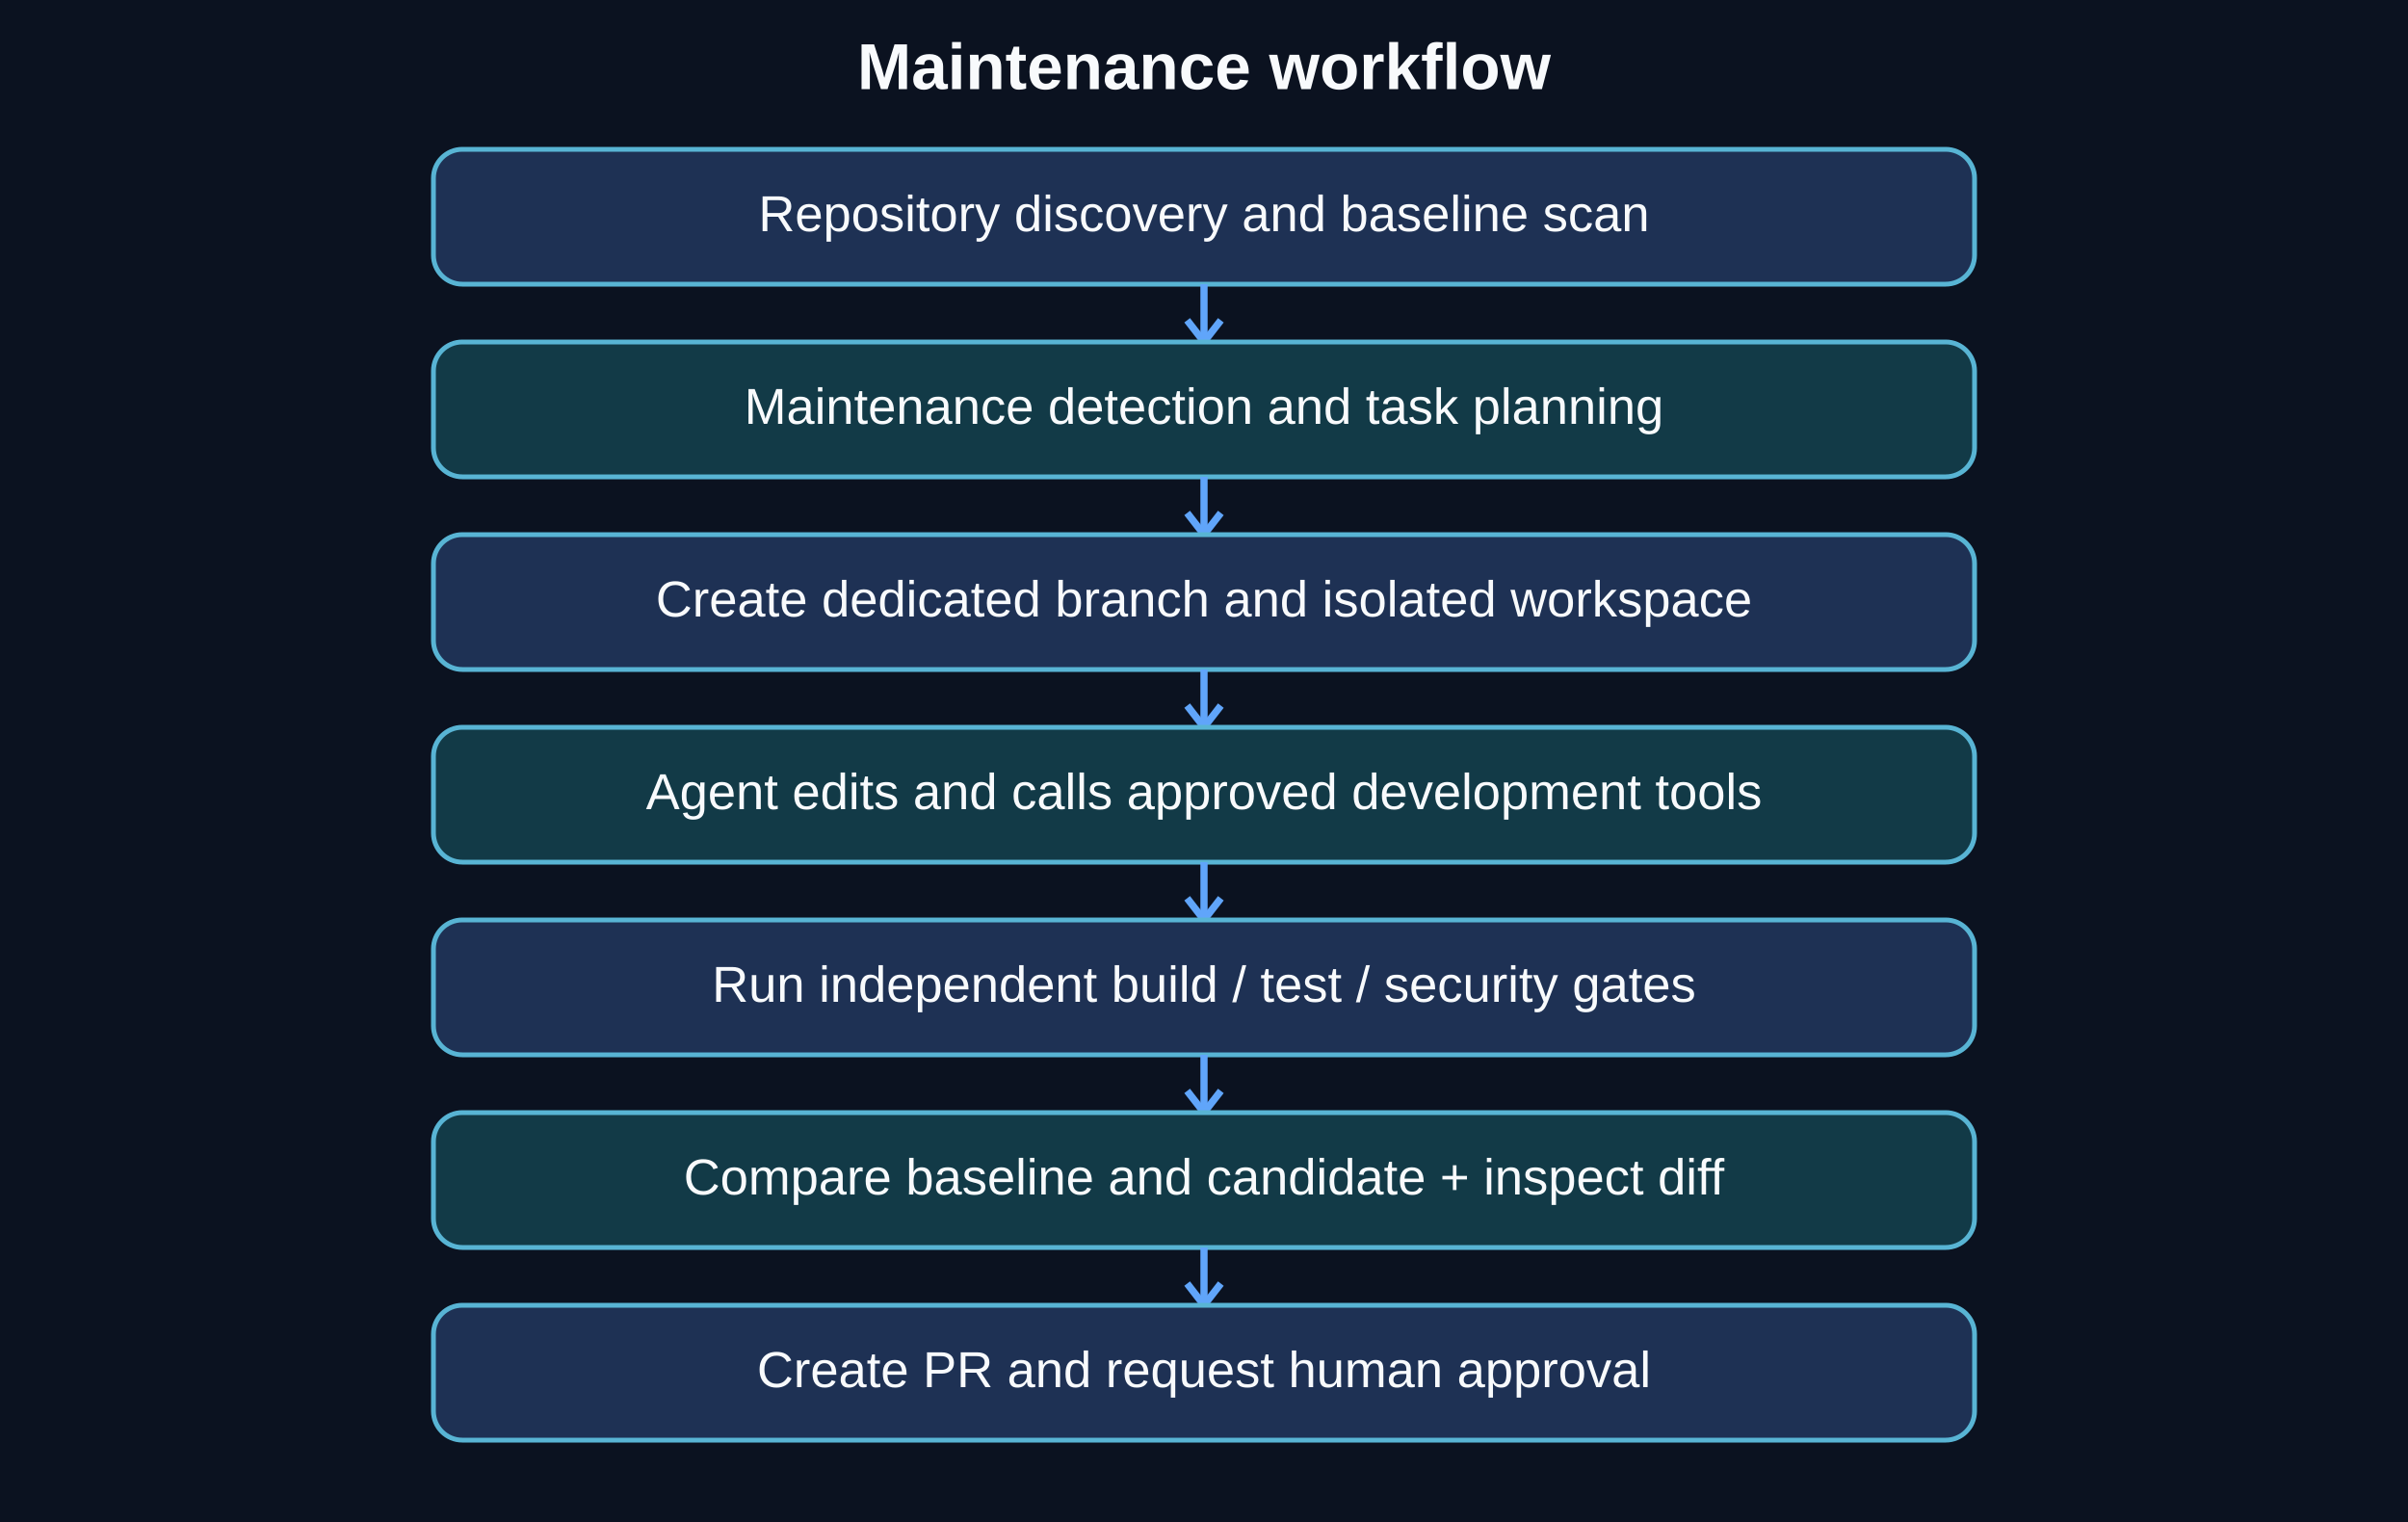
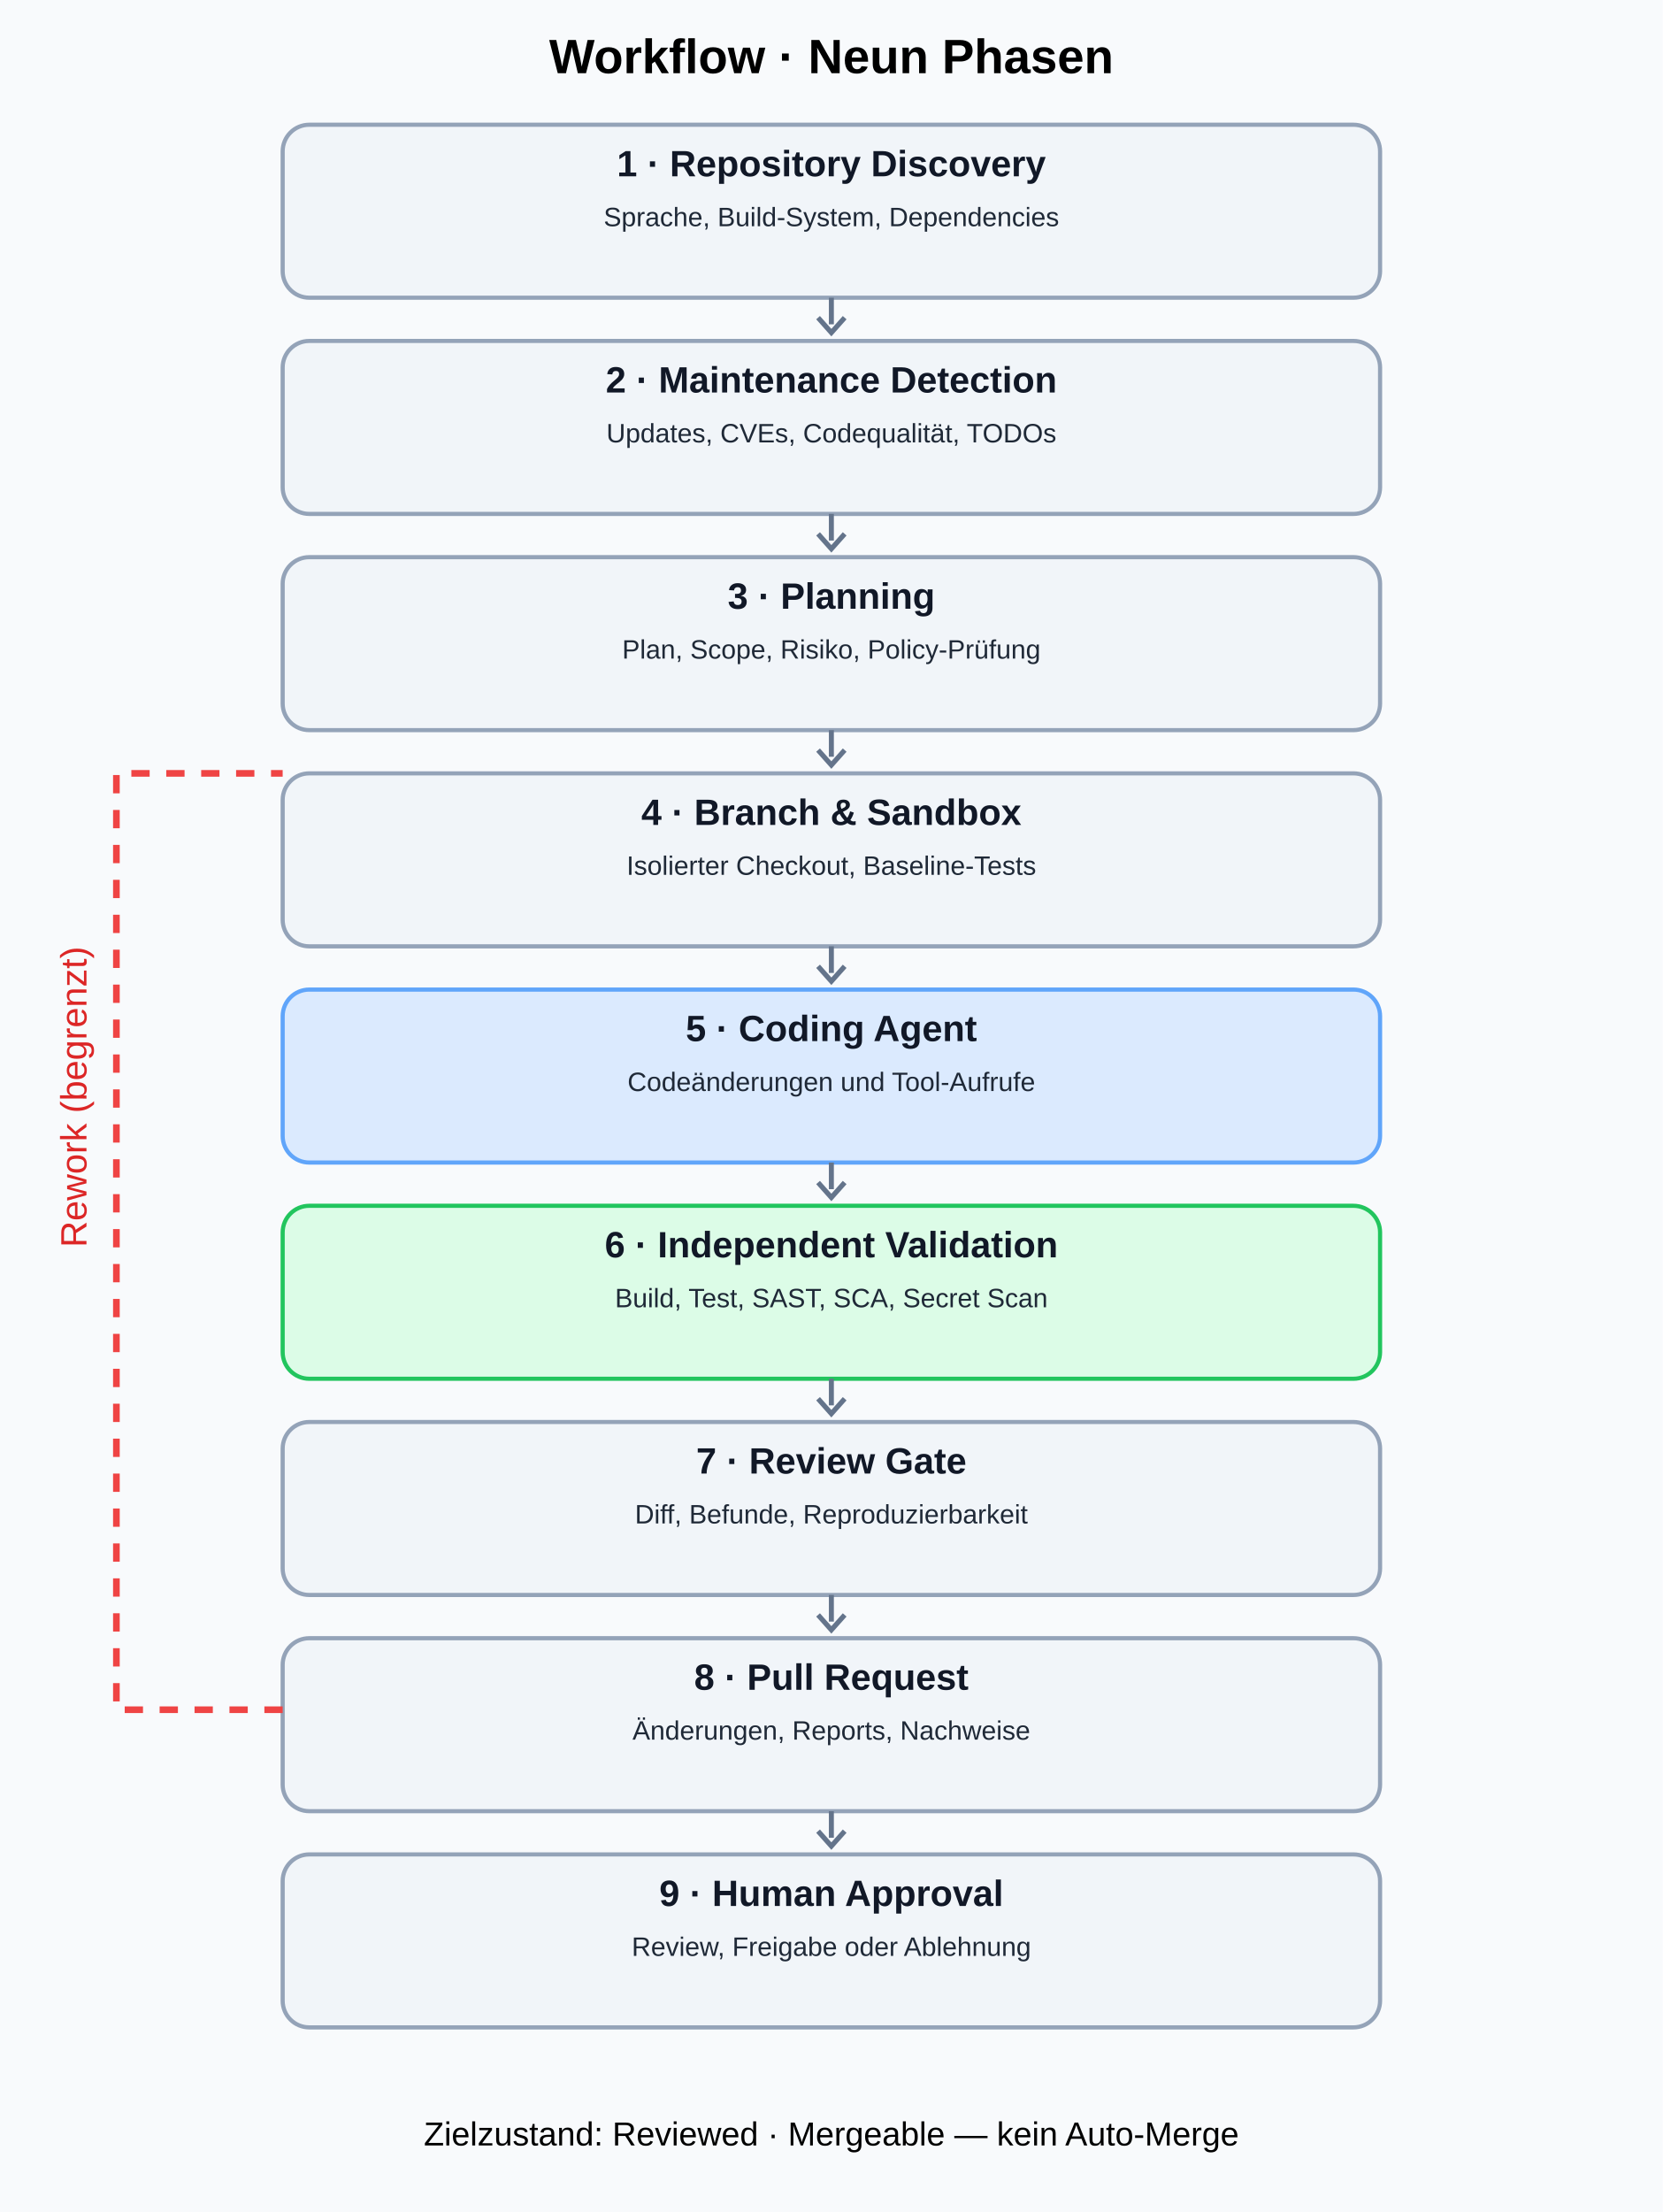
- <svg xmlns="http://www.w3.org/2000/svg" width="1000" height="632" viewBox="0 0 1000 632">
-   <rect width="1000" height="632" fill="#0b1220" />
-   <text x="500" y="37" fill="#f8fafc" font-family="Arial" font-size="27" text-anchor="middle" font-weight="bold">Maintenance workflow</text>
-   <rect x="180" y="62" width="640" height="56" rx="12" fill="#1e3154" stroke="#58b4d4" stroke-width="2" />
-   <text x="500" y="96" fill="#f8fafc" font-size="21" font-family="Arial" text-anchor="middle">Repository discovery and baseline scan</text>
-   <path d="M500 118 v24" stroke="#60a5fa" stroke-width="3" />
-   <path d="M493 133l7 9 7 -9" fill="none" stroke="#60a5fa" stroke-width="3" />
-   <rect x="180" y="142" width="640" height="56" rx="12" fill="#123a47" stroke="#58b4d4" stroke-width="2" />
-   <text x="500" y="176" fill="#f8fafc" font-size="21" font-family="Arial" text-anchor="middle">Maintenance detection and task planning</text>
-   <path d="M500 198 v24" stroke="#60a5fa" stroke-width="3" />
-   <path d="M493 213l7 9 7 -9" fill="none" stroke="#60a5fa" stroke-width="3" />
-   <rect x="180" y="222" width="640" height="56" rx="12" fill="#1e3154" stroke="#58b4d4" stroke-width="2" />
-   <text x="500" y="256" fill="#f8fafc" font-size="21" font-family="Arial" text-anchor="middle">Create dedicated branch and isolated workspace</text>
-   <path d="M500 278 v24" stroke="#60a5fa" stroke-width="3" />
-   <path d="M493 293l7 9 7 -9" fill="none" stroke="#60a5fa" stroke-width="3" />
-   <rect x="180" y="302" width="640" height="56" rx="12" fill="#123a47" stroke="#58b4d4" stroke-width="2" />
-   <text x="500" y="336" fill="#f8fafc" font-size="21" font-family="Arial" text-anchor="middle">Agent edits and calls approved development tools</text>
-   <path d="M500 358 v24" stroke="#60a5fa" stroke-width="3" />
-   <path d="M493 373l7 9 7 -9" fill="none" stroke="#60a5fa" stroke-width="3" />
-   <rect x="180" y="382" width="640" height="56" rx="12" fill="#1e3154" stroke="#58b4d4" stroke-width="2" />
-   <text x="500" y="416" fill="#f8fafc" font-size="21" font-family="Arial" text-anchor="middle">Run independent build / test / security gates</text>
-   <path d="M500 438 v24" stroke="#60a5fa" stroke-width="3" />
-   <path d="M493 453l7 9 7 -9" fill="none" stroke="#60a5fa" stroke-width="3" />
-   <rect x="180" y="462" width="640" height="56" rx="12" fill="#123a47" stroke="#58b4d4" stroke-width="2" />
-   <text x="500" y="496" fill="#f8fafc" font-size="21" font-family="Arial" text-anchor="middle">Compare baseline and candidate + inspect diff</text>
-   <path d="M500 518 v24" stroke="#60a5fa" stroke-width="3" />
-   <path d="M493 533l7 9 7 -9" fill="none" stroke="#60a5fa" stroke-width="3" />
-   <rect x="180" y="542" width="640" height="56" rx="12" fill="#1e3154" stroke="#58b4d4" stroke-width="2" />
-   <text x="500" y="576" fill="#f8fafc" font-size="21" font-family="Arial" text-anchor="middle">Create PR and request human approval</text>
+ <svg xmlns="http://www.w3.org/2000/svg" width="1000" height="1330" viewBox="0 0 1000 1330" role="img">
+   <rect width="1000" height="1330" fill="#f8fafc" />
+   <text x="500" y="44" text-anchor="middle" font-size="29" font-family="Arial" font-weight="bold">Workflow · Neun Phasen</text>
+   <rect x="170" y="75" width="660" height="104" rx="16" fill="#f1f5f9" stroke="#94a3b8" stroke-width="2.5" />
+   <text x="500" y="106" text-anchor="middle" font-family="Arial,sans-serif" font-size="22" font-weight="bold" fill="#111827">1 · Repository Discovery</text>
+   <text x="500" y="136" text-anchor="middle" font-family="Arial,sans-serif" font-size="16" fill="#1f2937">Sprache, Build-System, Dependencies</text>
+   <path d="M500 179 V195 m-8 -4 l8 9 8 -9" fill="none" stroke="#64748b" stroke-width="3" />
+   <rect x="170" y="205" width="660" height="104" rx="16" fill="#f1f5f9" stroke="#94a3b8" stroke-width="2.5" />
+   <text x="500" y="236" text-anchor="middle" font-family="Arial,sans-serif" font-size="22" font-weight="bold" fill="#111827">2 · Maintenance Detection</text>
+   <text x="500" y="266" text-anchor="middle" font-family="Arial,sans-serif" font-size="16" fill="#1f2937">Updates, CVEs, Codequalität, TODOs</text>
+   <path d="M500 309 V325 m-8 -4 l8 9 8 -9" fill="none" stroke="#64748b" stroke-width="3" />
+   <rect x="170" y="335" width="660" height="104" rx="16" fill="#f1f5f9" stroke="#94a3b8" stroke-width="2.5" />
+   <text x="500" y="366" text-anchor="middle" font-family="Arial,sans-serif" font-size="22" font-weight="bold" fill="#111827">3 · Planning</text>
+   <text x="500" y="396" text-anchor="middle" font-family="Arial,sans-serif" font-size="16" fill="#1f2937">Plan, Scope, Risiko, Policy-Prüfung</text>
+   <path d="M500 439 V455 m-8 -4 l8 9 8 -9" fill="none" stroke="#64748b" stroke-width="3" />
+   <rect x="170" y="465" width="660" height="104" rx="16" fill="#f1f5f9" stroke="#94a3b8" stroke-width="2.5" />
+   <text x="500" y="496" text-anchor="middle" font-family="Arial,sans-serif" font-size="22" font-weight="bold" fill="#111827">4 · Branch &amp; Sandbox</text>
+   <text x="500" y="526" text-anchor="middle" font-family="Arial,sans-serif" font-size="16" fill="#1f2937">Isolierter Checkout, Baseline-Tests</text>
+   <path d="M500 569 V585 m-8 -4 l8 9 8 -9" fill="none" stroke="#64748b" stroke-width="3" />
+   <rect x="170" y="595" width="660" height="104" rx="16" fill="#dbeafe" stroke="#60a5fa" stroke-width="2.5" />
+   <text x="500" y="626" text-anchor="middle" font-family="Arial,sans-serif" font-size="22" font-weight="bold" fill="#111827">5 · Coding Agent</text>
+   <text x="500" y="656" text-anchor="middle" font-family="Arial,sans-serif" font-size="16" fill="#1f2937">Codeänderungen und Tool-Aufrufe</text>
+   <path d="M500 699 V715 m-8 -4 l8 9 8 -9" fill="none" stroke="#64748b" stroke-width="3" />
+   <rect x="170" y="725" width="660" height="104" rx="16" fill="#dcfce7" stroke="#22c55e" stroke-width="2.5" />
+   <text x="500" y="756" text-anchor="middle" font-family="Arial,sans-serif" font-size="22" font-weight="bold" fill="#111827">6 · Independent Validation</text>
+   <text x="500" y="786" text-anchor="middle" font-family="Arial,sans-serif" font-size="16" fill="#1f2937">Build, Test, SAST, SCA, Secret Scan</text>
+   <path d="M500 829 V845 m-8 -4 l8 9 8 -9" fill="none" stroke="#64748b" stroke-width="3" />
+   <rect x="170" y="855" width="660" height="104" rx="16" fill="#f1f5f9" stroke="#94a3b8" stroke-width="2.5" />
+   <text x="500" y="886" text-anchor="middle" font-family="Arial,sans-serif" font-size="22" font-weight="bold" fill="#111827">7 · Review Gate</text>
+   <text x="500" y="916" text-anchor="middle" font-family="Arial,sans-serif" font-size="16" fill="#1f2937">Diff, Befunde, Reproduzierbarkeit</text>
+   <path d="M500 959 V975 m-8 -4 l8 9 8 -9" fill="none" stroke="#64748b" stroke-width="3" />
+   <rect x="170" y="985" width="660" height="104" rx="16" fill="#f1f5f9" stroke="#94a3b8" stroke-width="2.5" />
+   <text x="500" y="1016" text-anchor="middle" font-family="Arial,sans-serif" font-size="22" font-weight="bold" fill="#111827">8 · Pull Request</text>
+   <text x="500" y="1046" text-anchor="middle" font-family="Arial,sans-serif" font-size="16" fill="#1f2937">Änderungen, Reports, Nachweise</text>
+   <path d="M500 1089 V1105 m-8 -4 l8 9 8 -9" fill="none" stroke="#64748b" stroke-width="3" />
+   <rect x="170" y="1115" width="660" height="104" rx="16" fill="#f1f5f9" stroke="#94a3b8" stroke-width="2.5" />
+   <text x="500" y="1146" text-anchor="middle" font-family="Arial,sans-serif" font-size="22" font-weight="bold" fill="#111827">9 · Human Approval</text>
+   <text x="500" y="1176" text-anchor="middle" font-family="Arial,sans-serif" font-size="16" fill="#1f2937">Review, Freigabe oder Ablehnung</text>
+   <path d="M170 1028 H70 V465 H170" fill="none" stroke="#ef4444" stroke-width="4" stroke-dasharray="11 10" />
+   <text transform="translate(52 750) rotate(-90)" font-family="Arial" font-size="22" fill="#dc2626">Rework (begrenzt)</text>
+   <text x="500" y="1290" text-anchor="middle" font-size="20" font-family="Arial">Zielzustand: Reviewed · Mergeable — kein Auto-Merge</text>
</svg>
